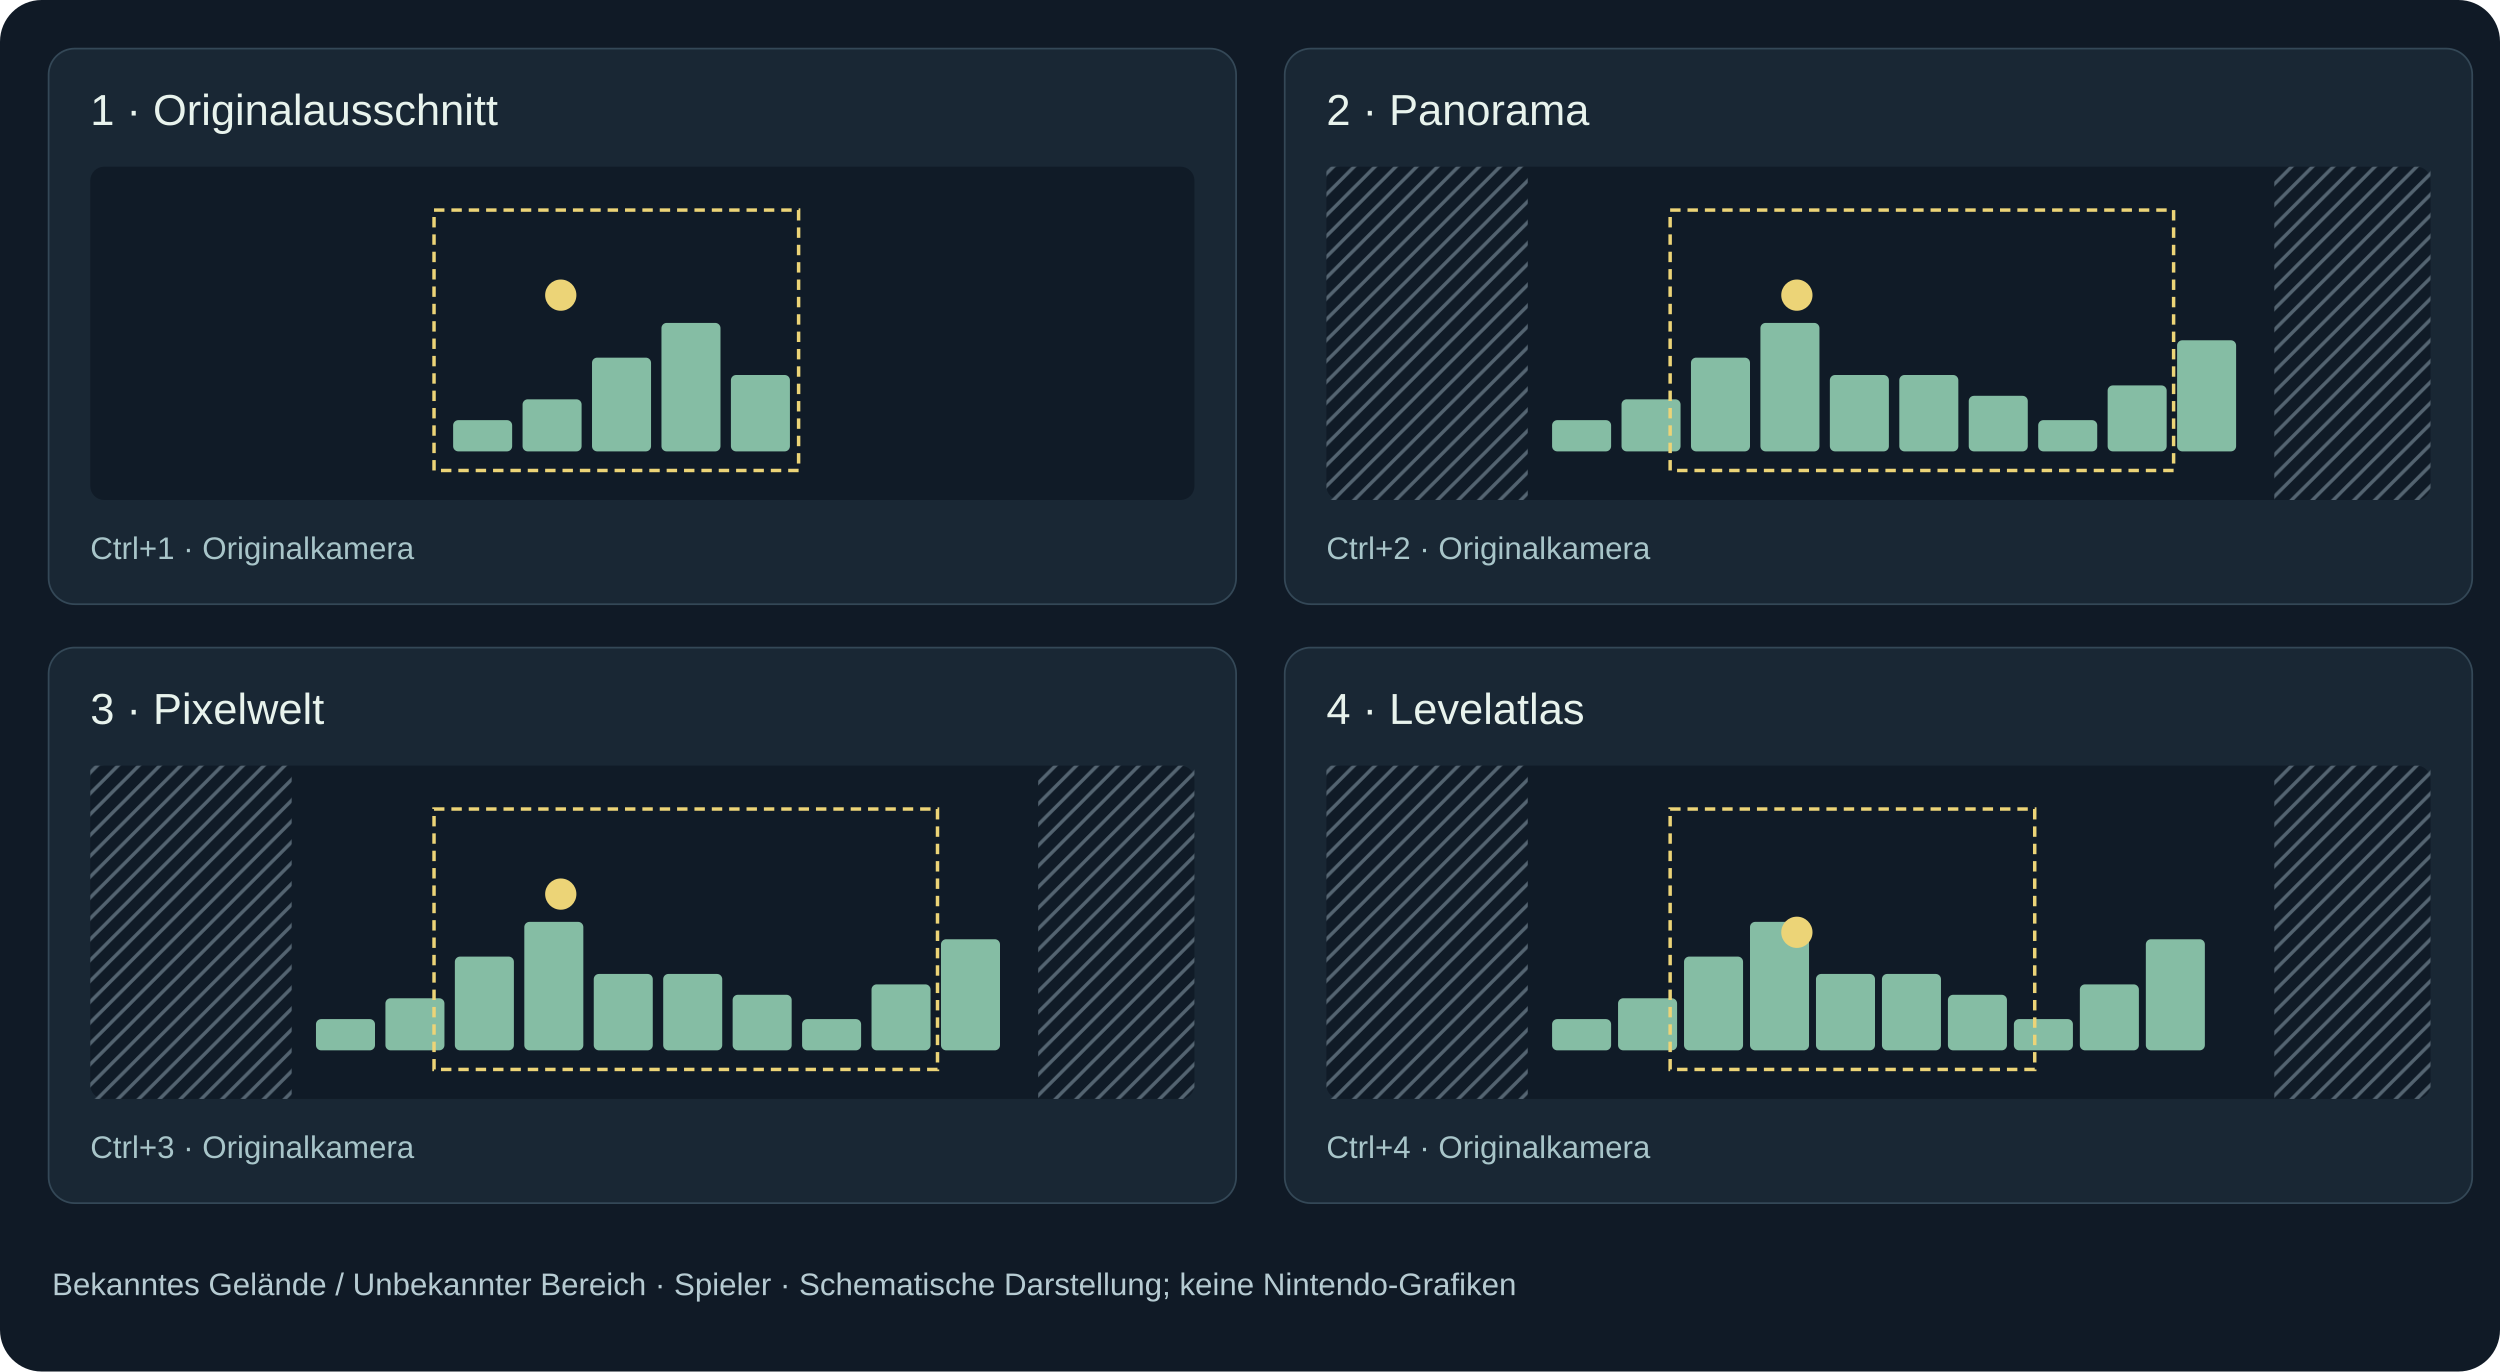
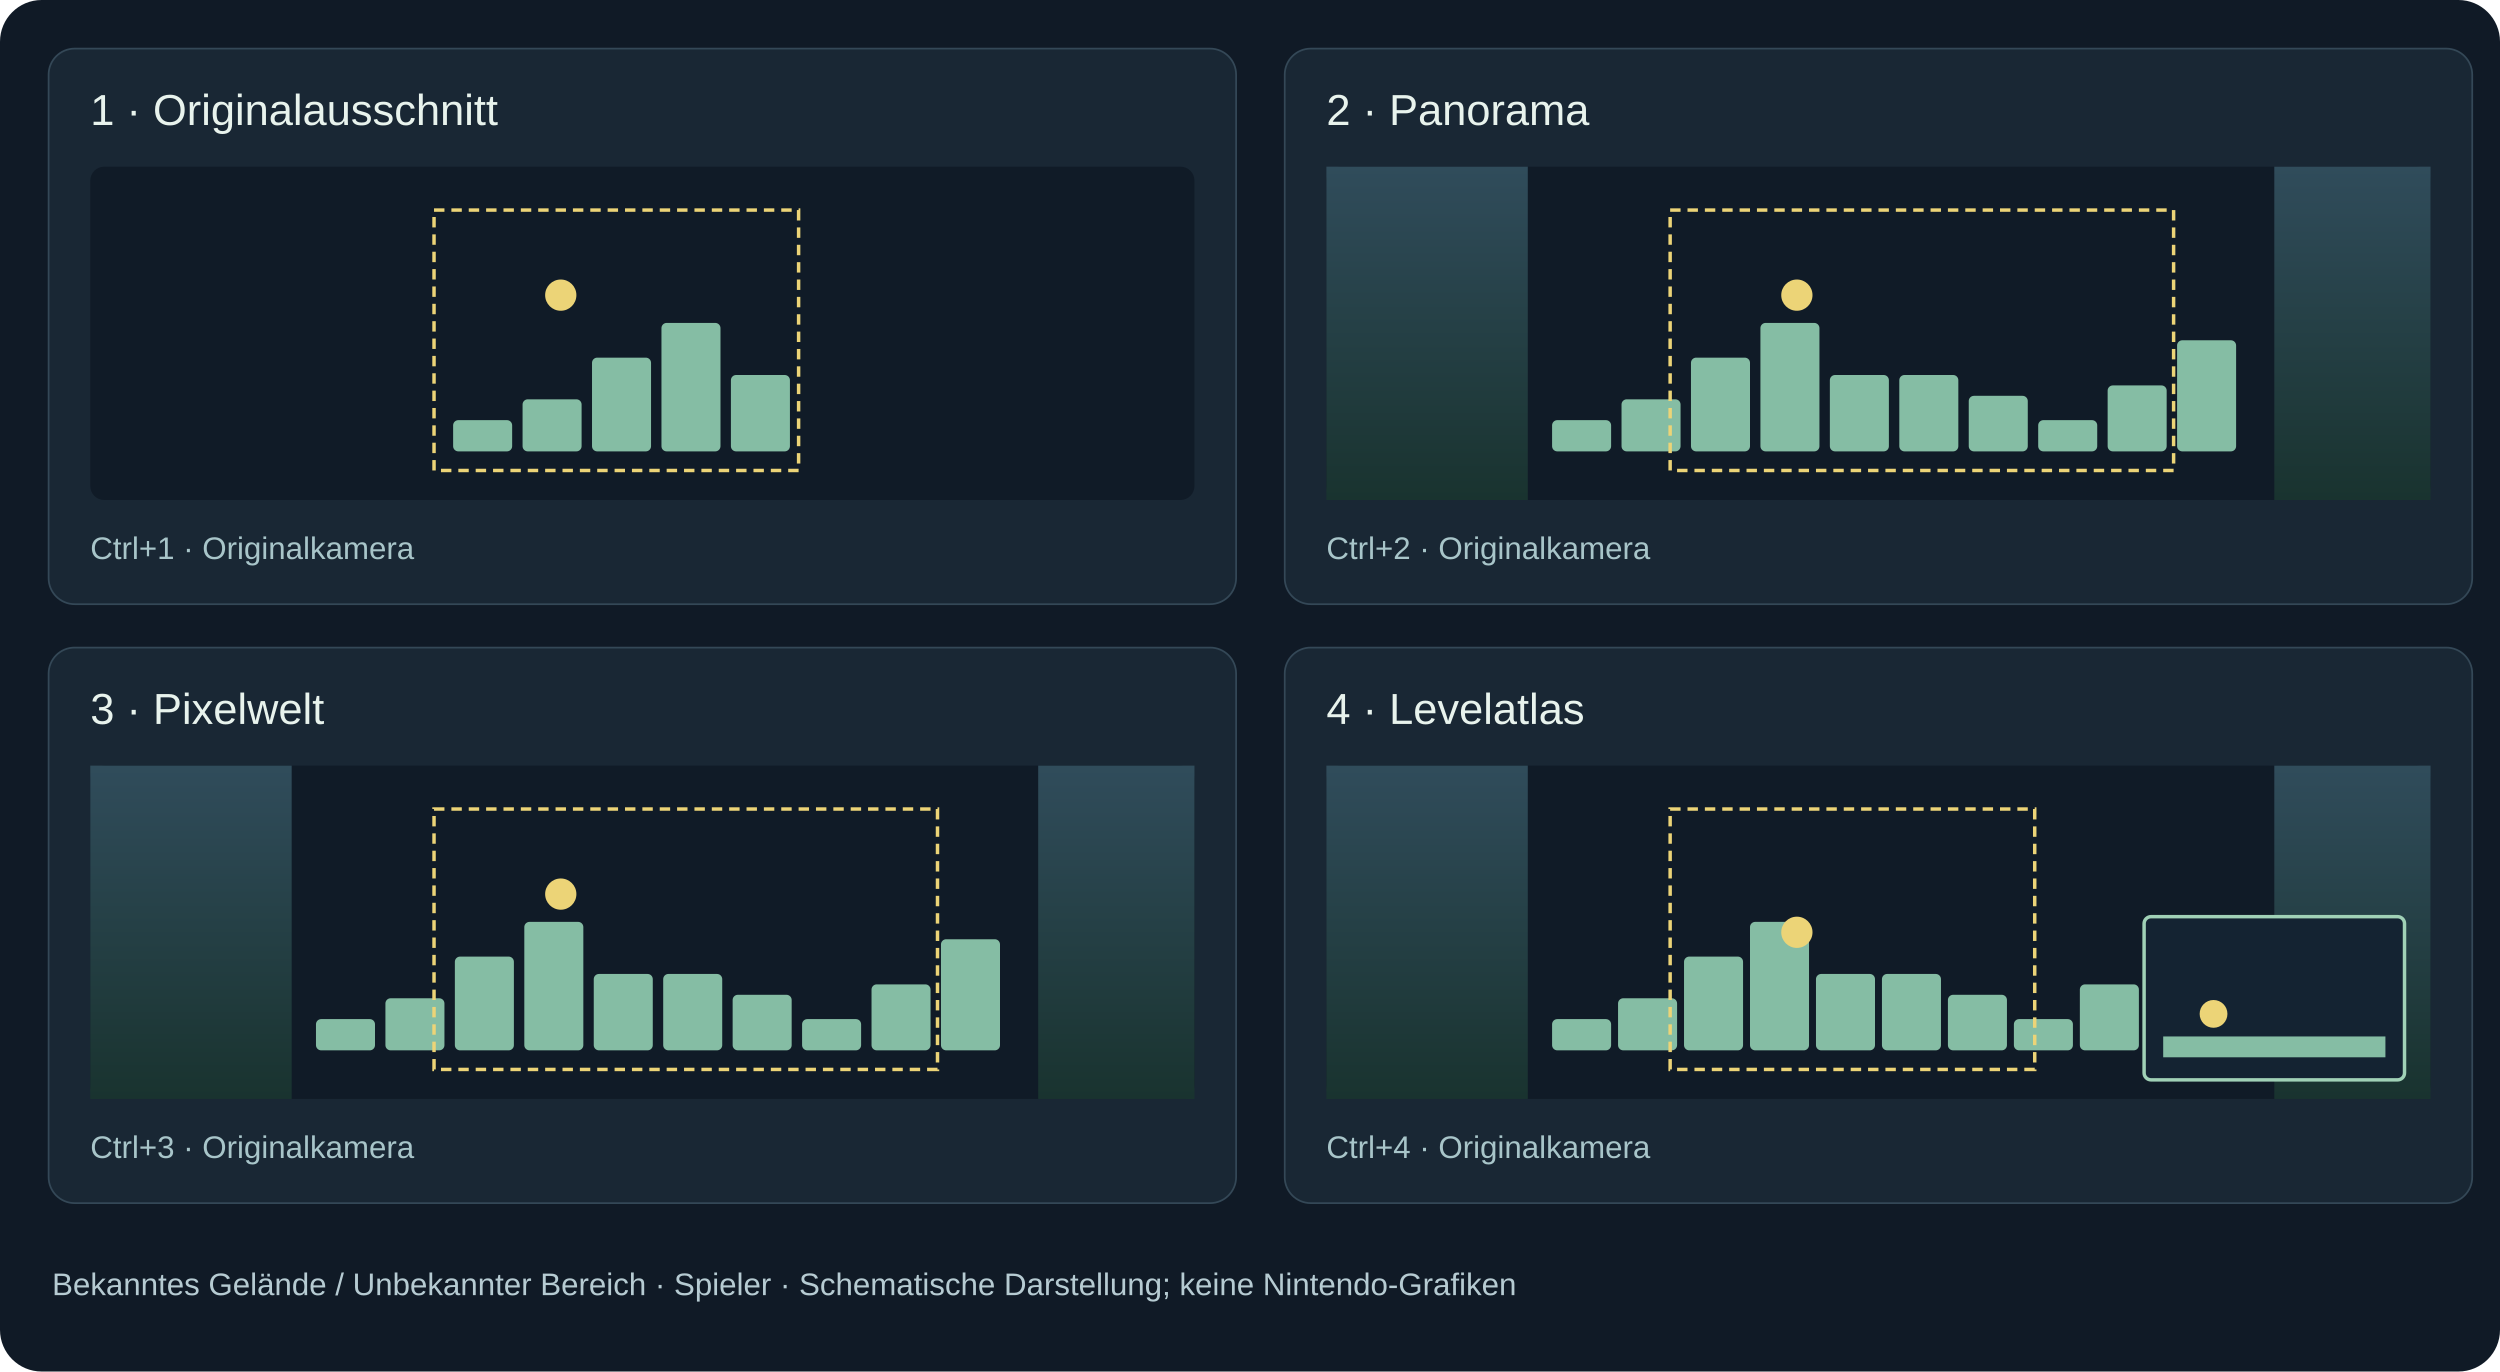
<svg xmlns="http://www.w3.org/2000/svg" width="1440" height="790" viewBox="0 0 1440 790" role="img">
  <defs>
-     <pattern id="unknown" width="12" height="12" patternUnits="userSpaceOnUse">
-       <path d="M-3 3L3-3M0 12L12 0M9 15L15 9" stroke="#536370" stroke-width="2" />
-     </pattern>
+     <linearGradient id="unknown" x2="0" y2="1">
+       <stop stop-color="#304c5b" />
+       <stop offset="1" stop-color="#19332f" />
+     </linearGradient>
  </defs>
  <rect width="1440" height="790" rx="24" fill="#101a26" />
  <g font-family="system-ui,Arial,sans-serif">
    <g transform="translate(28,28)">
      <rect width="684" height="320" rx="15" fill="#192734" stroke="#344857" />
      <text x="24" y="44" fill="#e8f3ed" font-size="25">1 · Originalausschnitt</text>
      <rect x="24" y="68" width="636" height="192" rx="8" fill="#101b27" />
      <rect x="233" y="214" width="34" height="18" rx="3" fill="#85bda4" />
      <rect x="273" y="202" width="34" height="30" rx="3" fill="#85bda4" />
      <rect x="313" y="178" width="34" height="54" rx="3" fill="#85bda4" />
      <rect x="353" y="158" width="34" height="74" rx="3" fill="#85bda4" />
      <rect x="393" y="188" width="34" height="44" rx="3" fill="#85bda4" />
      <rect x="222" y="93" width="210" height="150" fill="none" stroke="#ecd477" stroke-width="2" stroke-dasharray="6 4" />
      <circle cx="295" cy="142" r="9" fill="#ecd477" />
      <text x="24" y="294" fill="#a8c5c9" font-size="18">Ctrl+1 · Originalkamera</text>
    </g>
    <g transform="translate(740,28)">
      <rect width="684" height="320" rx="15" fill="#192734" stroke="#344857" />
      <text x="24" y="44" fill="#e8f3ed" font-size="25">2 · Panorama</text>
      <rect x="24" y="68" width="636" height="192" rx="8" fill="#101b27" />
      <rect x="24" y="68" width="116" height="192" fill="url(#unknown)" />
      <rect x="570" y="68" width="90" height="192" fill="url(#unknown)" />
      <rect x="154" y="214" width="34" height="18" rx="3" fill="#85bda4" />
      <rect x="194" y="202" width="34" height="30" rx="3" fill="#85bda4" />
      <rect x="234" y="178" width="34" height="54" rx="3" fill="#85bda4" />
      <rect x="274" y="158" width="34" height="74" rx="3" fill="#85bda4" />
      <rect x="314" y="188" width="34" height="44" rx="3" fill="#85bda4" />
      <rect x="354" y="188" width="34" height="44" rx="3" fill="#85bda4" />
      <rect x="394" y="200" width="34" height="32" rx="3" fill="#85bda4" />
      <rect x="434" y="214" width="34" height="18" rx="3" fill="#85bda4" />
      <rect x="474" y="194" width="34" height="38" rx="3" fill="#85bda4" />
      <rect x="514" y="168" width="34" height="64" rx="3" fill="#85bda4" />
      <rect x="222" y="93" width="290" height="150" fill="none" stroke="#ecd477" stroke-width="2" stroke-dasharray="6 4" />
      <circle cx="295" cy="142" r="9" fill="#ecd477" />
      <text x="24" y="294" fill="#a8c5c9" font-size="18">Ctrl+2 · Originalkamera</text>
    </g>
    <g transform="translate(28,373)">
      <rect width="684" height="320" rx="15" fill="#192734" stroke="#344857" />
      <text x="24" y="44" fill="#e8f3ed" font-size="25">3 · Pixelwelt</text>
      <rect x="24" y="68" width="636" height="192" rx="8" fill="#101b27" />
      <rect x="24" y="68" width="116" height="192" fill="url(#unknown)" />
      <rect x="570" y="68" width="90" height="192" fill="url(#unknown)" />
      <rect x="154" y="214" width="34" height="18" rx="3" fill="#85bda4" />
      <rect x="194" y="202" width="34" height="30" rx="3" fill="#85bda4" />
      <rect x="234" y="178" width="34" height="54" rx="3" fill="#85bda4" />
      <rect x="274" y="158" width="34" height="74" rx="3" fill="#85bda4" />
      <rect x="314" y="188" width="34" height="44" rx="3" fill="#85bda4" />
      <rect x="354" y="188" width="34" height="44" rx="3" fill="#85bda4" />
      <rect x="394" y="200" width="34" height="32" rx="3" fill="#85bda4" />
      <rect x="434" y="214" width="34" height="18" rx="3" fill="#85bda4" />
      <rect x="474" y="194" width="34" height="38" rx="3" fill="#85bda4" />
      <rect x="514" y="168" width="34" height="64" rx="3" fill="#85bda4" />
      <rect x="222" y="93" width="290" height="150" fill="none" stroke="#ecd477" stroke-width="2" stroke-dasharray="6 4" />
      <circle cx="295" cy="142" r="9" fill="#ecd477" />
      <text x="24" y="294" fill="#a8c5c9" font-size="18">Ctrl+3 · Originalkamera</text>
    </g>
    <g transform="translate(740,373)">
      <rect width="684" height="320" rx="15" fill="#192734" stroke="#344857" />
      <text x="24" y="44" fill="#e8f3ed" font-size="25">4 · Levelatlas</text>
      <rect x="24" y="68" width="636" height="192" rx="8" fill="#101b27" />
      <rect x="24" y="68" width="116" height="192" fill="url(#unknown)" />
      <rect x="570" y="68" width="90" height="192" fill="url(#unknown)" />
      <rect x="154" y="214" width="34" height="18" rx="3" fill="#85bda4" />
      <rect x="192" y="202" width="34" height="30" rx="3" fill="#85bda4" />
      <rect x="230" y="178" width="34" height="54" rx="3" fill="#85bda4" />
      <rect x="268" y="158" width="34" height="74" rx="3" fill="#85bda4" />
      <rect x="306" y="188" width="34" height="44" rx="3" fill="#85bda4" />
      <rect x="344" y="188" width="34" height="44" rx="3" fill="#85bda4" />
      <rect x="382" y="200" width="34" height="32" rx="3" fill="#85bda4" />
      <rect x="420" y="214" width="34" height="18" rx="3" fill="#85bda4" />
      <rect x="458" y="194" width="34" height="38" rx="3" fill="#85bda4" />
      <rect x="496" y="168" width="34" height="64" rx="3" fill="#85bda4" />
      <rect x="222" y="93" width="210" height="150" fill="none" stroke="#ecd477" stroke-width="2" stroke-dasharray="6 4" />
      <circle cx="295" cy="164" r="9" fill="#ecd477" />
+       <rect x="495" y="155" width="150" height="94" rx="4" fill="#142332" stroke="#a0d1b6" stroke-width="2" />
+       <rect x="506" y="224" width="128" height="12" fill="#85bda4" />
+       <circle cx="535" cy="211" r="8" fill="#ecd477" />
      <text x="24" y="294" fill="#a8c5c9" font-size="18">Ctrl+4 · Originalkamera</text>
    </g>
    <text x="30" y="746" fill="#b6cbd2" font-size="18">Bekanntes Gelände / Unbekannter Bereich · Spieler · Schematische Darstellung; keine Nintendo-Grafiken</text>
  </g>
</svg>
